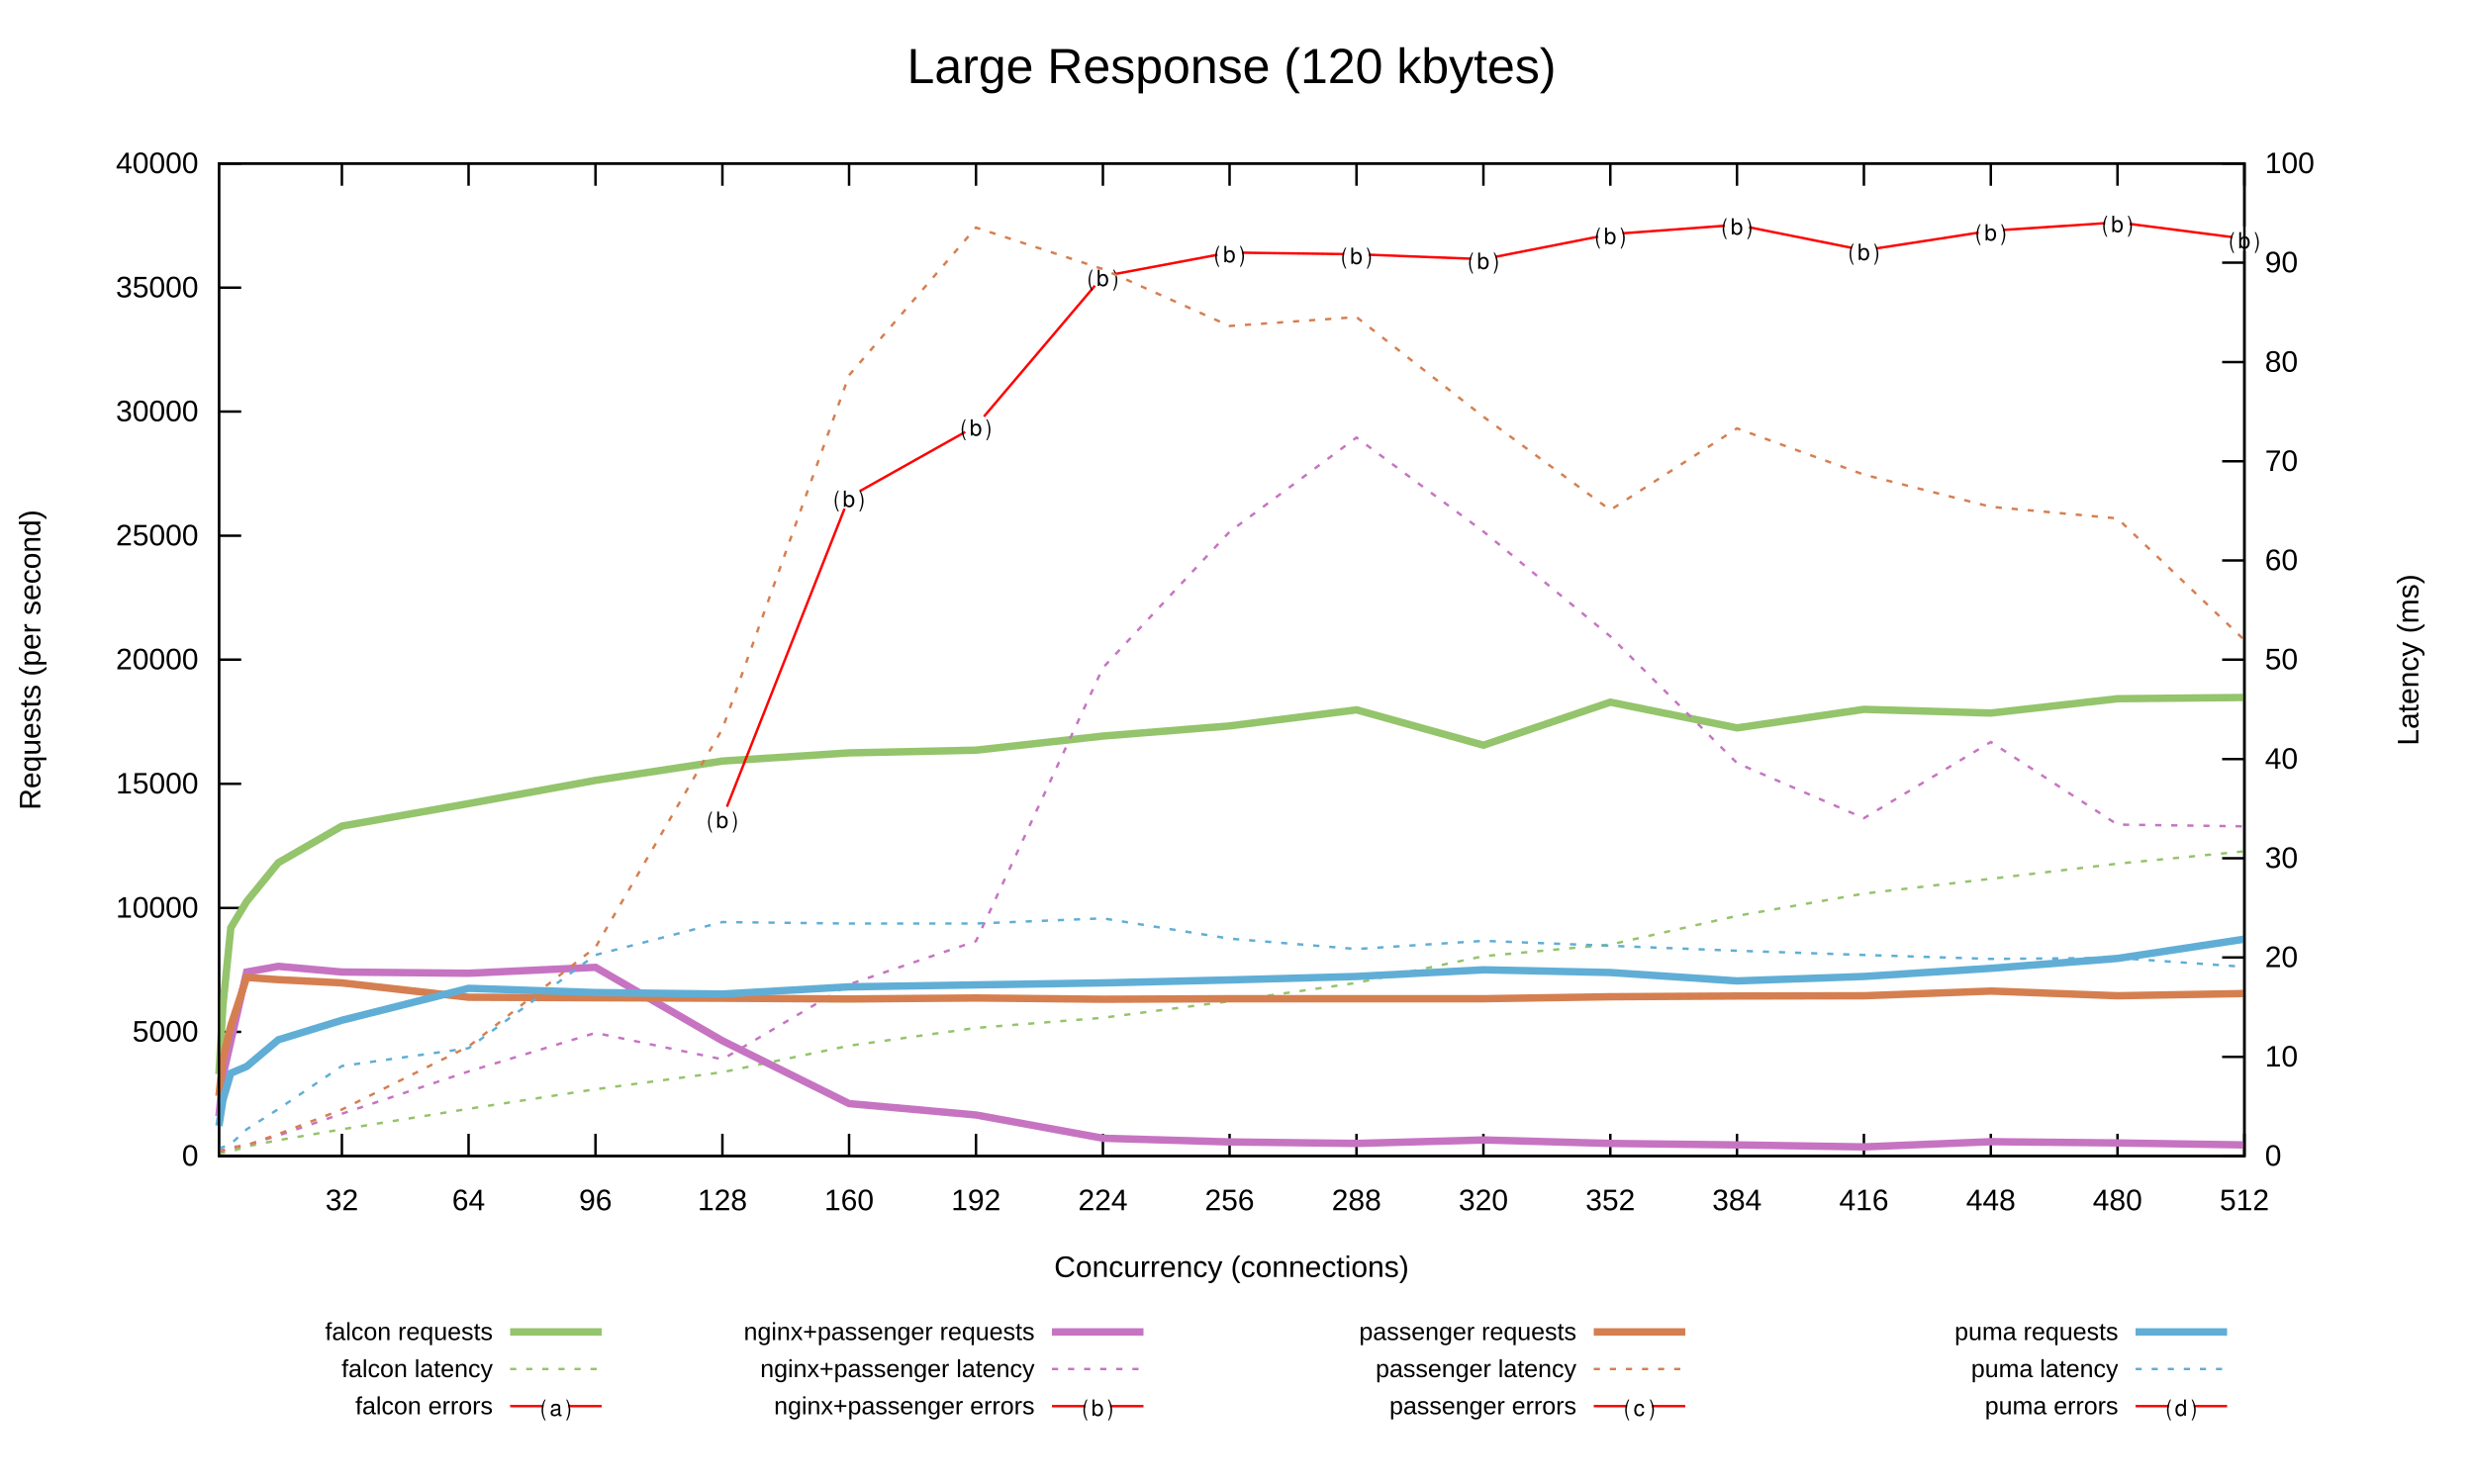
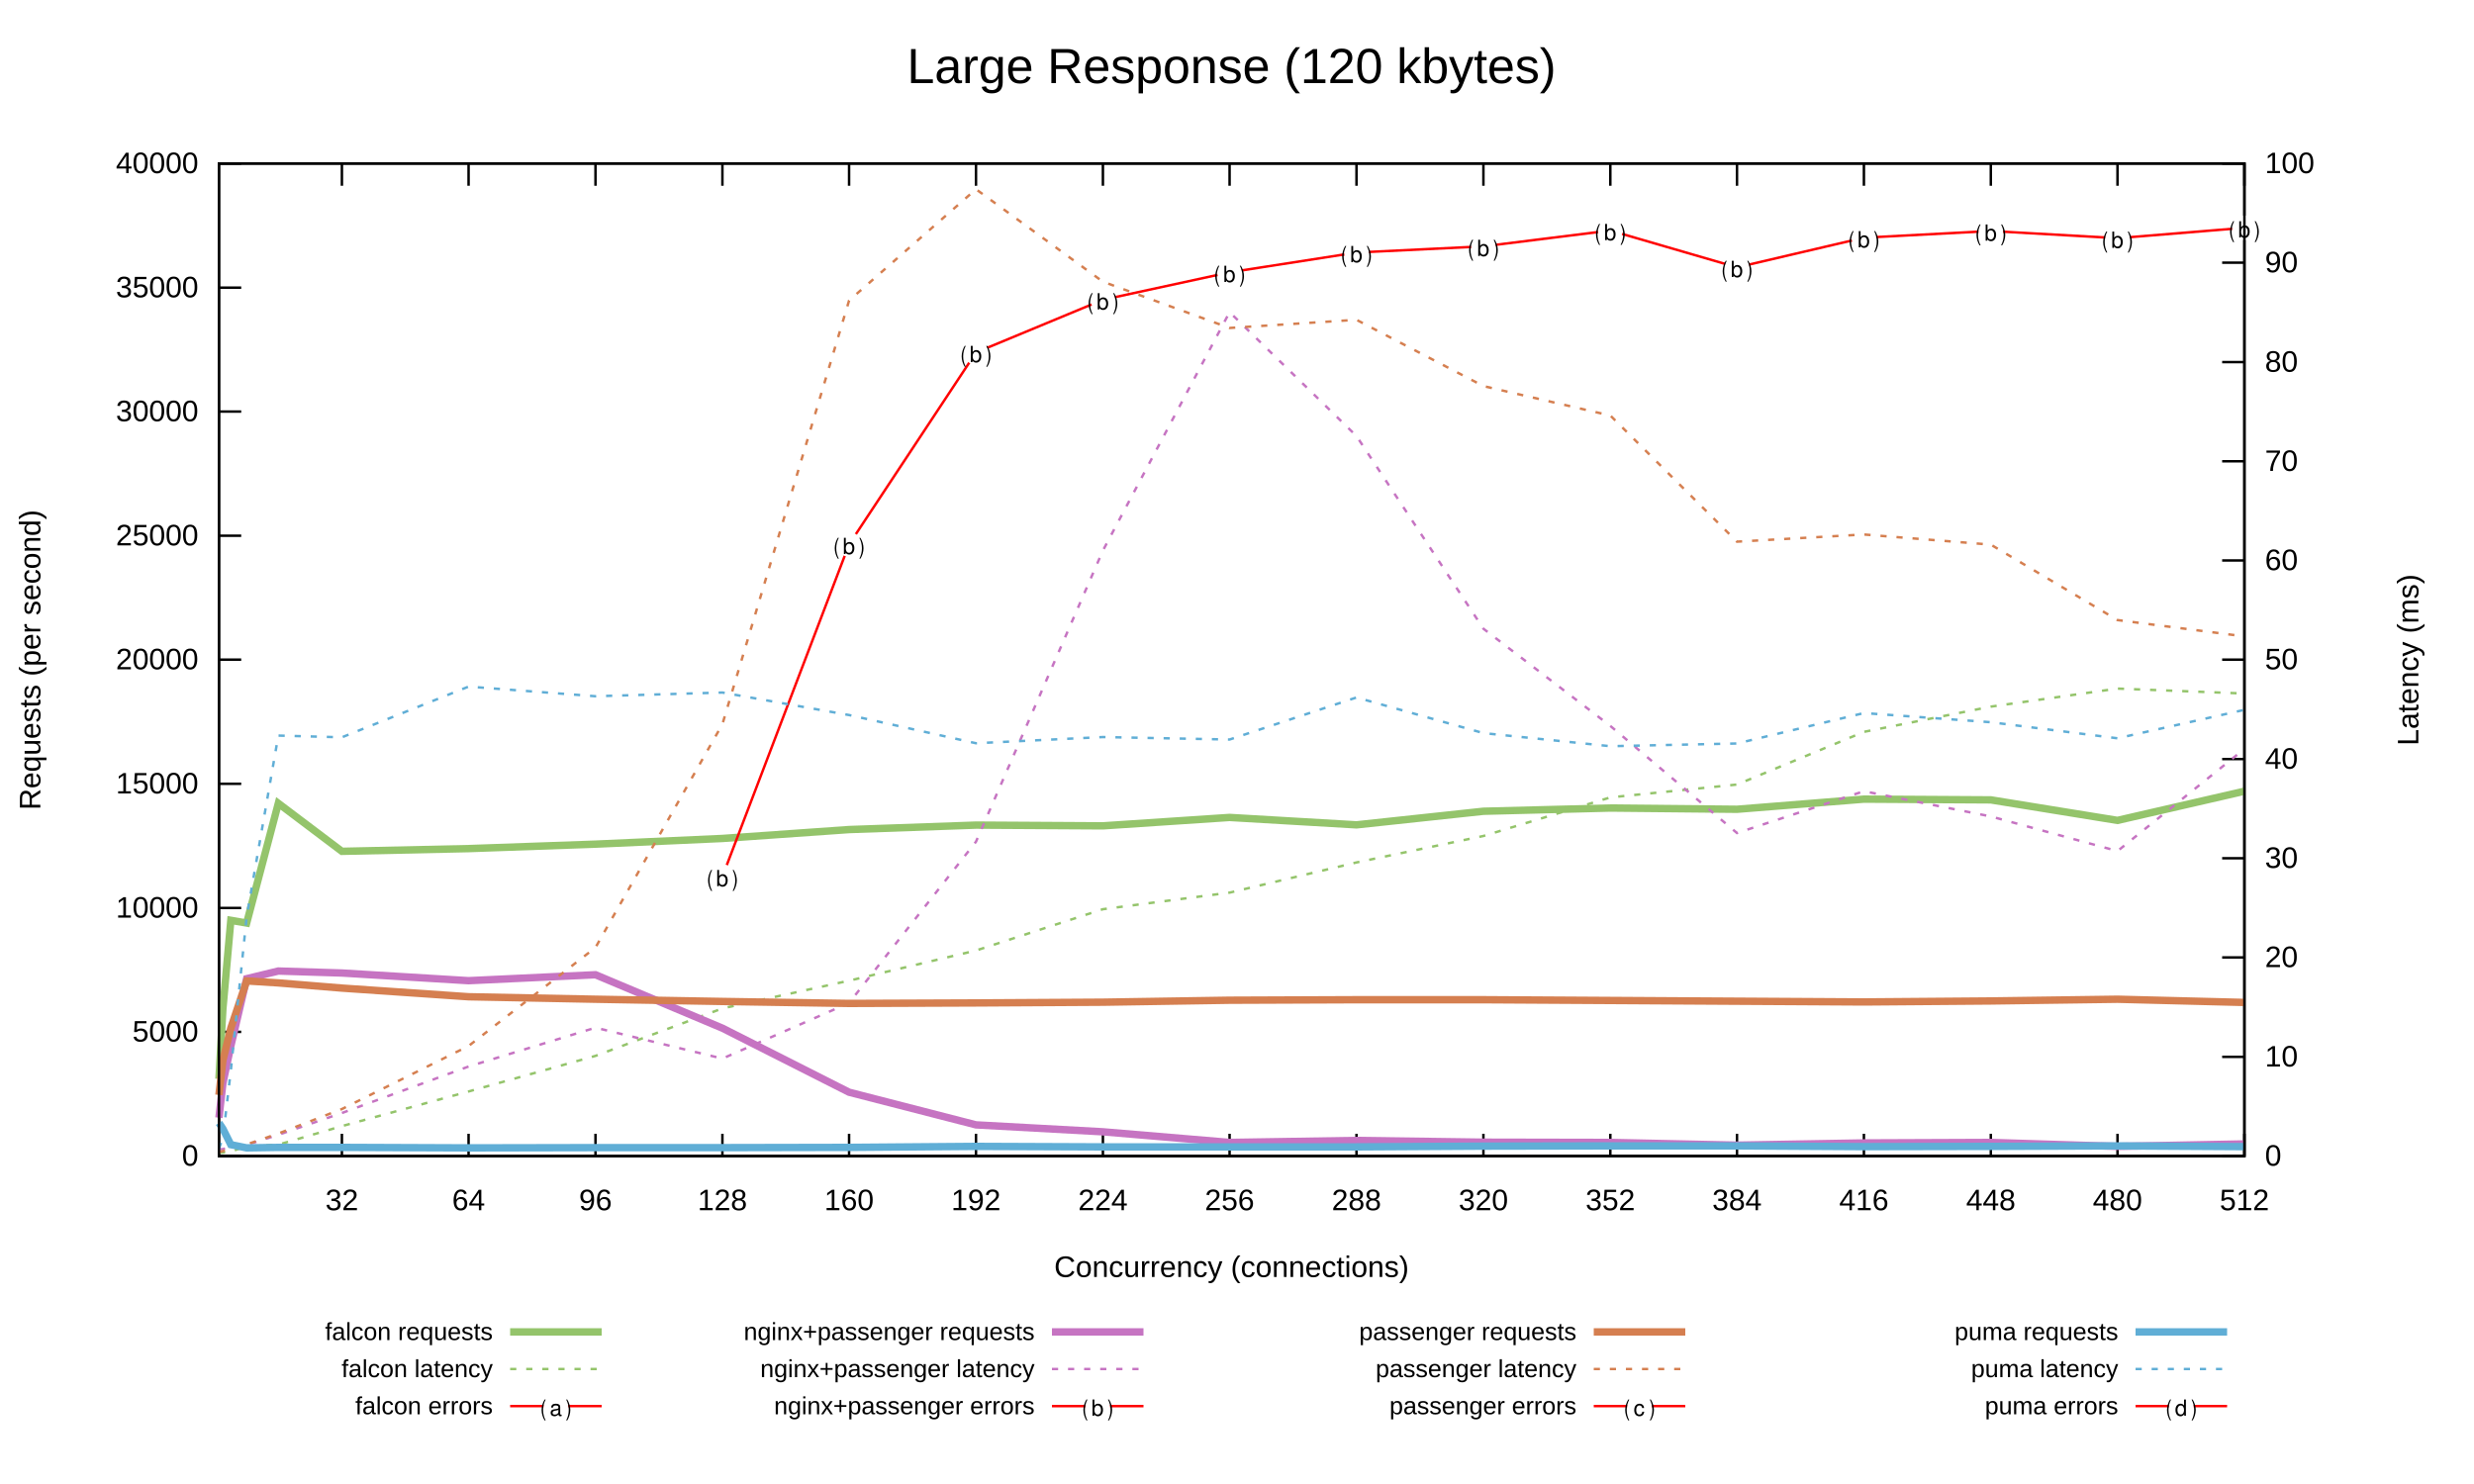
<svg xmlns="http://www.w3.org/2000/svg" xmlns:xlink="http://www.w3.org/1999/xlink" width="1000" height="600" viewBox="0 0 1000 600">
  <g id="gnuplot_canvas">
    <rect x="0" y="0" width="1000" height="600" fill="none" />
    <defs>
      <circle id="gpDot" r="0.5" stroke-width="0.5" stroke="currentColor" />
      <path id="gpPt0" stroke-width="0.222" stroke="currentColor" d="M-1,0 h2 M0,-1 v2" />
      <path id="gpPt1" stroke-width="0.222" stroke="currentColor" d="M-1,-1 L1,1 M1,-1 L-1,1" />
      <path id="gpPt2" stroke-width="0.222" stroke="currentColor" d="M-1,0 L1,0 M0,-1 L0,1 M-1,-1 L1,1 M-1,1 L1,-1" />
      <rect id="gpPt3" stroke-width="0.222" stroke="currentColor" x="-1" y="-1" width="2" height="2" />
      <rect id="gpPt4" stroke-width="0.222" stroke="currentColor" fill="currentColor" x="-1" y="-1" width="2" height="2" />
      <circle id="gpPt5" stroke-width="0.222" stroke="currentColor" cx="0" cy="0" r="1" />
      <use xlink:href="#gpPt5" id="gpPt6" fill="currentColor" stroke="none" />
      <path id="gpPt7" stroke-width="0.222" stroke="currentColor" d="M0,-1.33 L-1.33,0.67 L1.33,0.67 z" />
      <use xlink:href="#gpPt7" id="gpPt8" fill="currentColor" stroke="none" />
      <use xlink:href="#gpPt7" id="gpPt9" stroke="currentColor" transform="rotate(180)" />
      <use xlink:href="#gpPt9" id="gpPt10" fill="currentColor" stroke="none" />
      <use xlink:href="#gpPt3" id="gpPt11" stroke="currentColor" transform="rotate(45)" />
      <use xlink:href="#gpPt11" id="gpPt12" fill="currentColor" stroke="none" />
      <path id="gpPt13" stroke-width="0.222" stroke="currentColor" d="M0,1.330 L1.265,0.411 L0.782,-1.067 L-0.782,-1.076 L-1.265,0.411 z" />
      <use xlink:href="#gpPt13" id="gpPt14" fill="currentColor" stroke="none" />
      <filter id="textbox" filterUnits="objectBoundingBox" x="0" y="0" height="1" width="1">
        <feFlood flood-color="white" flood-opacity="1" result="bgnd" />
        <feComposite in="SourceGraphic" in2="bgnd" operator="atop" />
      </filter>
      <filter id="greybox" filterUnits="objectBoundingBox" x="0" y="0" height="1" width="1">
        <feFlood flood-color="lightgrey" flood-opacity="1" result="grey" />
        <feComposite in="SourceGraphic" in2="grey" operator="atop" />
      </filter>
    </defs>
    <g fill="none" color="white" stroke="currentColor" stroke-width="1.00" stroke-linecap="butt" stroke-linejoin="miter">
</g>
    <g fill="none" color="black" stroke="currentColor" stroke-width="1.00" stroke-linecap="butt" stroke-linejoin="miter">
      <path stroke="black" d="M88.5,467.4 L97.5,467.4  " />
      <g transform="translate(80.2,471.3)" stroke="none" fill="black" font-family="Arial" font-size="12.00" text-anchor="end">
        <text>
          <tspan font-family="Arial"> 0</tspan>
        </text>
      </g>
    </g>
    <g fill="none" color="black" stroke="currentColor" stroke-width="1.00" stroke-linecap="butt" stroke-linejoin="miter">
      <path stroke="black" d="M88.5,417.2 L97.5,417.2  " />
      <g transform="translate(80.2,421.1)" stroke="none" fill="black" font-family="Arial" font-size="12.00" text-anchor="end">
        <text>
          <tspan font-family="Arial"> 5000</tspan>
        </text>
      </g>
    </g>
    <g fill="none" color="black" stroke="currentColor" stroke-width="1.00" stroke-linecap="butt" stroke-linejoin="miter">
      <path stroke="black" d="M88.5,367.1 L97.5,367.1  " />
      <g transform="translate(80.2,371.0)" stroke="none" fill="black" font-family="Arial" font-size="12.00" text-anchor="end">
        <text>
          <tspan font-family="Arial"> 10000</tspan>
        </text>
      </g>
    </g>
    <g fill="none" color="black" stroke="currentColor" stroke-width="1.00" stroke-linecap="butt" stroke-linejoin="miter">
      <path stroke="black" d="M88.5,316.9 L97.5,316.9  " />
      <g transform="translate(80.2,320.8)" stroke="none" fill="black" font-family="Arial" font-size="12.00" text-anchor="end">
        <text>
          <tspan font-family="Arial"> 15000</tspan>
        </text>
      </g>
    </g>
    <g fill="none" color="black" stroke="currentColor" stroke-width="1.00" stroke-linecap="butt" stroke-linejoin="miter">
      <path stroke="black" d="M88.5,266.7 L97.5,266.7  " />
      <g transform="translate(80.2,270.6)" stroke="none" fill="black" font-family="Arial" font-size="12.00" text-anchor="end">
        <text>
          <tspan font-family="Arial"> 20000</tspan>
        </text>
      </g>
    </g>
    <g fill="none" color="black" stroke="currentColor" stroke-width="1.00" stroke-linecap="butt" stroke-linejoin="miter">
      <path stroke="black" d="M88.5,216.6 L97.5,216.6  " />
      <g transform="translate(80.2,220.5)" stroke="none" fill="black" font-family="Arial" font-size="12.00" text-anchor="end">
        <text>
          <tspan font-family="Arial"> 25000</tspan>
        </text>
      </g>
    </g>
    <g fill="none" color="black" stroke="currentColor" stroke-width="1.00" stroke-linecap="butt" stroke-linejoin="miter">
      <path stroke="black" d="M88.5,166.4 L97.5,166.4  " />
      <g transform="translate(80.2,170.3)" stroke="none" fill="black" font-family="Arial" font-size="12.00" text-anchor="end">
        <text>
          <tspan font-family="Arial"> 30000</tspan>
        </text>
      </g>
    </g>
    <g fill="none" color="black" stroke="currentColor" stroke-width="1.00" stroke-linecap="butt" stroke-linejoin="miter">
      <path stroke="black" d="M88.5,116.3 L97.5,116.3  " />
      <g transform="translate(80.2,120.2)" stroke="none" fill="black" font-family="Arial" font-size="12.00" text-anchor="end">
        <text>
          <tspan font-family="Arial"> 35000</tspan>
        </text>
      </g>
    </g>
    <g fill="none" color="black" stroke="currentColor" stroke-width="1.00" stroke-linecap="butt" stroke-linejoin="miter">
      <path stroke="black" d="M88.5,66.1 L97.5,66.1  " />
      <g transform="translate(80.2,70.0)" stroke="none" fill="black" font-family="Arial" font-size="12.00" text-anchor="end">
        <text>
          <tspan font-family="Arial"> 40000</tspan>
        </text>
      </g>
    </g>
    <g fill="none" color="black" stroke="currentColor" stroke-width="1.00" stroke-linecap="butt" stroke-linejoin="miter">
      <path stroke="black" d="M138.2,467.4 L138.2,458.4 M138.2,66.1 L138.2,75.1  " />
      <g transform="translate(138.2,489.3)" stroke="none" fill="black" font-family="Arial" font-size="12.00" text-anchor="middle">
        <text>
          <tspan font-family="Arial"> 32</tspan>
        </text>
      </g>
    </g>
    <g fill="none" color="black" stroke="currentColor" stroke-width="1.00" stroke-linecap="butt" stroke-linejoin="miter">
      <path stroke="black" d="M189.4,467.4 L189.4,458.4 M189.4,66.1 L189.4,75.1  " />
      <g transform="translate(189.4,489.3)" stroke="none" fill="black" font-family="Arial" font-size="12.00" text-anchor="middle">
        <text>
          <tspan font-family="Arial"> 64</tspan>
        </text>
      </g>
    </g>
    <g fill="none" color="black" stroke="currentColor" stroke-width="1.00" stroke-linecap="butt" stroke-linejoin="miter">
      <path stroke="black" d="M240.7,467.4 L240.7,458.4 M240.7,66.1 L240.7,75.1  " />
      <g transform="translate(240.7,489.3)" stroke="none" fill="black" font-family="Arial" font-size="12.00" text-anchor="middle">
        <text>
          <tspan font-family="Arial"> 96</tspan>
        </text>
      </g>
    </g>
    <g fill="none" color="black" stroke="currentColor" stroke-width="1.00" stroke-linecap="butt" stroke-linejoin="miter">
      <path stroke="black" d="M292.0,467.4 L292.0,458.4 M292.0,66.1 L292.0,75.1  " />
      <g transform="translate(292.0,489.3)" stroke="none" fill="black" font-family="Arial" font-size="12.00" text-anchor="middle">
        <text>
          <tspan font-family="Arial"> 128</tspan>
        </text>
      </g>
    </g>
    <g fill="none" color="black" stroke="currentColor" stroke-width="1.00" stroke-linecap="butt" stroke-linejoin="miter">
      <path stroke="black" d="M343.2,467.4 L343.2,458.4 M343.2,66.1 L343.2,75.1  " />
      <g transform="translate(343.2,489.3)" stroke="none" fill="black" font-family="Arial" font-size="12.00" text-anchor="middle">
        <text>
          <tspan font-family="Arial"> 160</tspan>
        </text>
      </g>
    </g>
    <g fill="none" color="black" stroke="currentColor" stroke-width="1.00" stroke-linecap="butt" stroke-linejoin="miter">
      <path stroke="black" d="M394.5,467.4 L394.5,458.4 M394.5,66.1 L394.5,75.1  " />
      <g transform="translate(394.5,489.3)" stroke="none" fill="black" font-family="Arial" font-size="12.00" text-anchor="middle">
        <text>
          <tspan font-family="Arial"> 192</tspan>
        </text>
      </g>
    </g>
    <g fill="none" color="black" stroke="currentColor" stroke-width="1.00" stroke-linecap="butt" stroke-linejoin="miter">
      <path stroke="black" d="M445.8,467.4 L445.8,458.4 M445.8,66.1 L445.8,75.1  " />
      <g transform="translate(445.8,489.3)" stroke="none" fill="black" font-family="Arial" font-size="12.00" text-anchor="middle">
        <text>
          <tspan font-family="Arial"> 224</tspan>
        </text>
      </g>
    </g>
    <g fill="none" color="black" stroke="currentColor" stroke-width="1.00" stroke-linecap="butt" stroke-linejoin="miter">
      <path stroke="black" d="M497.0,467.4 L497.0,458.4 M497.0,66.1 L497.0,75.1  " />
      <g transform="translate(497.0,489.3)" stroke="none" fill="black" font-family="Arial" font-size="12.00" text-anchor="middle">
        <text>
          <tspan font-family="Arial"> 256</tspan>
        </text>
      </g>
    </g>
    <g fill="none" color="black" stroke="currentColor" stroke-width="1.00" stroke-linecap="butt" stroke-linejoin="miter">
      <path stroke="black" d="M548.3,467.4 L548.3,458.4 M548.3,66.1 L548.3,75.1  " />
      <g transform="translate(548.3,489.3)" stroke="none" fill="black" font-family="Arial" font-size="12.00" text-anchor="middle">
        <text>
          <tspan font-family="Arial"> 288</tspan>
        </text>
      </g>
    </g>
    <g fill="none" color="black" stroke="currentColor" stroke-width="1.00" stroke-linecap="butt" stroke-linejoin="miter">
      <path stroke="black" d="M599.6,467.4 L599.6,458.4 M599.6,66.1 L599.6,75.1  " />
      <g transform="translate(599.6,489.3)" stroke="none" fill="black" font-family="Arial" font-size="12.00" text-anchor="middle">
        <text>
          <tspan font-family="Arial"> 320</tspan>
        </text>
      </g>
    </g>
    <g fill="none" color="black" stroke="currentColor" stroke-width="1.00" stroke-linecap="butt" stroke-linejoin="miter">
      <path stroke="black" d="M650.9,467.4 L650.9,458.4 M650.9,66.1 L650.9,75.1  " />
      <g transform="translate(650.9,489.3)" stroke="none" fill="black" font-family="Arial" font-size="12.00" text-anchor="middle">
        <text>
          <tspan font-family="Arial"> 352</tspan>
        </text>
      </g>
    </g>
    <g fill="none" color="black" stroke="currentColor" stroke-width="1.00" stroke-linecap="butt" stroke-linejoin="miter">
      <path stroke="black" d="M702.1,467.4 L702.1,458.4 M702.1,66.1 L702.1,75.1  " />
      <g transform="translate(702.1,489.3)" stroke="none" fill="black" font-family="Arial" font-size="12.00" text-anchor="middle">
        <text>
          <tspan font-family="Arial"> 384</tspan>
        </text>
      </g>
    </g>
    <g fill="none" color="black" stroke="currentColor" stroke-width="1.00" stroke-linecap="butt" stroke-linejoin="miter">
      <path stroke="black" d="M753.4,467.4 L753.4,458.4 M753.4,66.1 L753.4,75.1  " />
      <g transform="translate(753.4,489.3)" stroke="none" fill="black" font-family="Arial" font-size="12.00" text-anchor="middle">
        <text>
          <tspan font-family="Arial"> 416</tspan>
        </text>
      </g>
    </g>
    <g fill="none" color="black" stroke="currentColor" stroke-width="1.00" stroke-linecap="butt" stroke-linejoin="miter">
      <path stroke="black" d="M804.7,467.4 L804.7,458.4 M804.7,66.1 L804.7,75.1  " />
      <g transform="translate(804.7,489.3)" stroke="none" fill="black" font-family="Arial" font-size="12.00" text-anchor="middle">
        <text>
          <tspan font-family="Arial"> 448</tspan>
        </text>
      </g>
    </g>
    <g fill="none" color="black" stroke="currentColor" stroke-width="1.00" stroke-linecap="butt" stroke-linejoin="miter">
      <path stroke="black" d="M855.9,467.4 L855.9,458.4 M855.9,66.1 L855.9,75.1  " />
      <g transform="translate(855.9,489.3)" stroke="none" fill="black" font-family="Arial" font-size="12.00" text-anchor="middle">
        <text>
          <tspan font-family="Arial"> 480</tspan>
        </text>
      </g>
    </g>
    <g fill="none" color="black" stroke="currentColor" stroke-width="1.00" stroke-linecap="butt" stroke-linejoin="miter">
      <path stroke="black" d="M907.2,467.4 L907.2,458.4 M907.2,66.1 L907.2,75.1  " />
      <g transform="translate(907.2,489.3)" stroke="none" fill="black" font-family="Arial" font-size="12.00" text-anchor="middle">
        <text>
          <tspan font-family="Arial"> 512</tspan>
        </text>
      </g>
    </g>
    <g fill="none" color="black" stroke="currentColor" stroke-width="1.00" stroke-linecap="butt" stroke-linejoin="miter">
      <path stroke="black" d="M907.2,467.4 L898.2,467.4  " />
      <g transform="translate(915.5,471.3)" stroke="none" fill="black" font-family="Arial" font-size="12.00" text-anchor="start">
        <text>
          <tspan font-family="Arial"> 0</tspan>
        </text>
      </g>
    </g>
    <g fill="none" color="black" stroke="currentColor" stroke-width="1.00" stroke-linecap="butt" stroke-linejoin="miter">
      <path stroke="black" d="M907.2,427.3 L898.2,427.3  " />
      <g transform="translate(915.5,431.2)" stroke="none" fill="black" font-family="Arial" font-size="12.00" text-anchor="start">
        <text>
          <tspan font-family="Arial"> 10</tspan>
        </text>
      </g>
    </g>
    <g fill="none" color="black" stroke="currentColor" stroke-width="1.00" stroke-linecap="butt" stroke-linejoin="miter">
      <path stroke="black" d="M907.2,387.1 L898.2,387.1  " />
      <g transform="translate(915.5,391.0)" stroke="none" fill="black" font-family="Arial" font-size="12.00" text-anchor="start">
        <text>
          <tspan font-family="Arial"> 20</tspan>
        </text>
      </g>
    </g>
    <g fill="none" color="black" stroke="currentColor" stroke-width="1.00" stroke-linecap="butt" stroke-linejoin="miter">
      <path stroke="black" d="M907.2,347.0 L898.2,347.0  " />
      <g transform="translate(915.5,350.9)" stroke="none" fill="black" font-family="Arial" font-size="12.00" text-anchor="start">
        <text>
          <tspan font-family="Arial"> 30</tspan>
        </text>
      </g>
    </g>
    <g fill="none" color="black" stroke="currentColor" stroke-width="1.00" stroke-linecap="butt" stroke-linejoin="miter">
      <path stroke="black" d="M907.2,306.9 L898.2,306.9  " />
      <g transform="translate(915.5,310.8)" stroke="none" fill="black" font-family="Arial" font-size="12.00" text-anchor="start">
        <text>
          <tspan font-family="Arial"> 40</tspan>
        </text>
      </g>
    </g>
    <g fill="none" color="black" stroke="currentColor" stroke-width="1.00" stroke-linecap="butt" stroke-linejoin="miter">
      <path stroke="black" d="M907.2,266.7 L898.2,266.7  " />
      <g transform="translate(915.5,270.6)" stroke="none" fill="black" font-family="Arial" font-size="12.00" text-anchor="start">
        <text>
          <tspan font-family="Arial"> 50</tspan>
        </text>
      </g>
    </g>
    <g fill="none" color="black" stroke="currentColor" stroke-width="1.00" stroke-linecap="butt" stroke-linejoin="miter">
      <path stroke="black" d="M907.2,226.6 L898.2,226.6  " />
      <g transform="translate(915.5,230.5)" stroke="none" fill="black" font-family="Arial" font-size="12.00" text-anchor="start">
        <text>
          <tspan font-family="Arial"> 60</tspan>
        </text>
      </g>
    </g>
    <g fill="none" color="black" stroke="currentColor" stroke-width="1.00" stroke-linecap="butt" stroke-linejoin="miter">
      <path stroke="black" d="M907.2,186.5 L898.2,186.5  " />
      <g transform="translate(915.5,190.4)" stroke="none" fill="black" font-family="Arial" font-size="12.00" text-anchor="start">
        <text>
          <tspan font-family="Arial"> 70</tspan>
        </text>
      </g>
    </g>
    <g fill="none" color="black" stroke="currentColor" stroke-width="1.00" stroke-linecap="butt" stroke-linejoin="miter">
      <path stroke="black" d="M907.2,146.4 L898.2,146.4  " />
      <g transform="translate(915.5,150.3)" stroke="none" fill="black" font-family="Arial" font-size="12.00" text-anchor="start">
        <text>
          <tspan font-family="Arial"> 80</tspan>
        </text>
      </g>
    </g>
    <g fill="none" color="black" stroke="currentColor" stroke-width="1.00" stroke-linecap="butt" stroke-linejoin="miter">
      <path stroke="black" d="M907.2,106.2 L898.2,106.2  " />
      <g transform="translate(915.5,110.1)" stroke="none" fill="black" font-family="Arial" font-size="12.00" text-anchor="start">
        <text>
          <tspan font-family="Arial"> 90</tspan>
        </text>
      </g>
    </g>
    <g fill="none" color="black" stroke="currentColor" stroke-width="1.00" stroke-linecap="butt" stroke-linejoin="miter">
      <path stroke="black" d="M907.2,66.1 L898.2,66.1  " />
      <g transform="translate(915.5,70.0)" stroke="none" fill="black" font-family="Arial" font-size="12.00" text-anchor="start">
        <text>
          <tspan font-family="Arial"> 100</tspan>
        </text>
      </g>
    </g>
    <g fill="none" color="black" stroke="currentColor" stroke-width="1.00" stroke-linecap="butt" stroke-linejoin="miter">
</g>
    <g fill="none" color="black" stroke="currentColor" stroke-width="1.00" stroke-linecap="butt" stroke-linejoin="miter">
      <path stroke="black" d="M88.5,66.1 L88.5,467.4 L907.2,467.4 L907.2,66.1 L88.5,66.1 Z  " />
    </g>
    <g fill="none" color="black" stroke="currentColor" stroke-width="1.00" stroke-linecap="butt" stroke-linejoin="miter">
      <g transform="translate(16.3,266.8) rotate(270)" stroke="none" fill="black" font-family="Arial" font-size="12.00" text-anchor="middle">
        <text>
          <tspan font-family="Arial">Requests (per second)</tspan>
        </text>
      </g>
    </g>
    <g fill="none" color="black" stroke="currentColor" stroke-width="1.00" stroke-linecap="butt" stroke-linejoin="miter">
      <g transform="translate(977.5,266.8) rotate(270)" stroke="none" fill="black" font-family="Arial" font-size="12.00" text-anchor="middle">
        <text>
          <tspan font-family="Arial">Latency (ms)</tspan>
        </text>
      </g>
    </g>
    <g fill="none" color="black" stroke="currentColor" stroke-width="1.00" stroke-linecap="butt" stroke-linejoin="miter">
      <g transform="translate(497.8,516.3)" stroke="none" fill="black" font-family="Arial" font-size="12.00" text-anchor="middle">
        <text>
          <tspan font-family="Arial">Concurrency (connections)</tspan>
        </text>
      </g>
    </g>
    <g fill="none" color="black" stroke="currentColor" stroke-width="1.00" stroke-linecap="butt" stroke-linejoin="miter">
      <g transform="translate(497.8,33.6)" stroke="none" fill="black" font-family="Arial" font-size="20.00" text-anchor="middle">
        <text>
          <tspan font-family="Arial">Large Response (120 kbytes)</tspan>
        </text>
      </g>
    </g>
    <g id="gnuplot_plot_1">
      <g fill="none" color="white" stroke="black" stroke-width="3.00" stroke-linecap="butt" stroke-linejoin="miter">
</g>
      <g fill="none" color="black" stroke="currentColor" stroke-width="3.00" stroke-linecap="butt" stroke-linejoin="miter">
        <g transform="translate(199.2,541.8)" stroke="none" fill="black" font-family="Arial" font-size="10.00" text-anchor="end">
          <text>
            <tspan font-family="Arial">falcon requests</tspan>
          </text>
        </g>
      </g>
      <g fill="none" color="black" stroke="currentColor" stroke-width="3.00" stroke-linecap="butt" stroke-linejoin="miter">
-         <path stroke="rgb(148, 196, 107)" d="M206.2,538.5 L243.2,538.5 M88.5,434.3 L90.1,406.6 L93.3,375.1 L99.7,364.5 L112.5,348.8 L138.2,334.0   L189.4,324.9 L240.7,315.5 L292.0,307.7 L343.2,304.4 L394.5,303.3 L445.8,297.6 L497.0,293.5 L548.3,287.0   L599.6,301.3 L650.9,283.9 L702.1,294.3 L753.4,286.8 L804.7,288.3 L855.9,282.5 L907.2,282.0  " />
+         <path stroke="rgb(148, 196, 107)" d="M206.2,538.5 L243.2,538.5 M88.5,436.2 L90.1,407.8 L93.3,372.1 L99.7,373.2 L112.5,324.8 L138.2,344.2   L189.4,343.1 L240.7,341.3 L292.0,339.0 L343.2,335.4 L394.5,333.6 L445.8,333.9 L497.0,330.5 L548.3,333.5   L599.6,328.0 L650.9,326.7 L702.1,327.2 L753.4,323.1 L804.7,323.4 L855.9,331.7 L907.2,319.9  " />
      </g>
    </g>
    <g id="gnuplot_plot_2">
      <g fill="none" color="white" stroke="rgb(148, 196, 107)" stroke-width="1.00" stroke-linecap="butt" stroke-linejoin="miter">
</g>
      <g fill="none" color="black" stroke="currentColor" stroke-width="1.00" stroke-linecap="butt" stroke-linejoin="miter">
        <g transform="translate(199.2,556.8)" stroke="none" fill="black" font-family="Arial" font-size="10.00" text-anchor="end">
          <text>
            <tspan font-family="Arial">falcon latency</tspan>
          </text>
        </g>
      </g>
      <g fill="none" color="black" stroke="currentColor" stroke-width="1.00" stroke-linecap="butt" stroke-linejoin="miter">
-         <path stroke="rgb(148, 196, 107)" stroke-dasharray="2.5,4.0" d="M206.2,553.5 L243.2,553.5 M88.5,466.2 L90.1,466.1 L93.3,465.6 L99.7,463.5 L112.5,461.0 L138.2,456.6   L189.4,448.3 L240.7,440.4 L292.0,433.5 L343.2,422.8 L394.5,415.6 L445.8,411.5 L497.0,404.8 L548.3,397.4   L599.6,386.6 L650.9,381.9 L702.1,370.3 L753.4,361.3 L804.7,355.3 L855.9,349.2 L907.2,344.2  " />
+         <path stroke="rgb(148, 196, 107)" stroke-dasharray="2.5,4.0" d="M206.2,553.5 L243.2,553.5 M88.5,466.1 L90.1,466.0 L93.3,465.6 L99.7,463.4 L112.5,462.8 L138.2,455.3   L189.4,441.3 L240.7,426.9 L292.0,407.7 L343.2,396.5 L394.5,384.3 L445.8,367.6 L497.0,360.9 L548.3,348.7   L599.6,338.0 L650.9,322.4 L702.1,317.2 L753.4,295.9 L804.7,285.7 L855.9,278.4 L907.2,280.4  " />
      </g>
    </g>
    <g id="gnuplot_plot_3">
      <g fill="none" color="black" stroke="currentColor" stroke-width="1.00" stroke-linecap="butt" stroke-linejoin="miter">
        <g transform="translate(199.2,571.8)" stroke="none" fill="black" font-family="Arial" font-size="10.00" text-anchor="end">
          <text>
            <tspan font-family="Arial">falcon errors</tspan>
          </text>
        </g>
      </g>
      <g fill="none" color="black" stroke="currentColor" stroke-width="1.00" stroke-linecap="butt" stroke-linejoin="miter">
        <path stroke="rgb(255,   0,   0)" d="M206.2,568.5 L243.2,568.5  " />
        <use xlink:href="#gpPt6" transform="translate(224.7,568.5) scale(4.50)" color="white" />
      </g>
      <g fill="none" color="black" stroke="currentColor" stroke-width="1.00" stroke-linecap="butt" stroke-linejoin="miter">
        <g transform="translate(224.7,572.4)" stroke="none" fill="black" font-family="Arial" font-size="12.00" text-anchor="middle">
          <text>
            <tspan font-family="Arial">⒜</tspan>
          </text>
        </g>
      </g>
    </g>
    <g id="gnuplot_plot_4">
      <g fill="none" color="white" stroke="rgb(255,   0,   0)" stroke-width="3.00" stroke-linecap="butt" stroke-linejoin="miter">
</g>
      <g fill="none" color="black" stroke="currentColor" stroke-width="3.00" stroke-linecap="butt" stroke-linejoin="miter">
        <g transform="translate(418.2,541.8)" stroke="none" fill="black" font-family="Arial" font-size="10.00" text-anchor="end">
          <text>
            <tspan font-family="Arial">nginx+passenger requests</tspan>
          </text>
        </g>
      </g>
      <g fill="none" color="black" stroke="currentColor" stroke-width="3.00" stroke-linecap="butt" stroke-linejoin="miter">
-         <path stroke="rgb(198, 116, 194)" d="M425.2,538.5 L462.2,538.5 M88.5,451.3 L90.1,434.9 L93.3,421.0 L99.7,393.0 L112.5,390.7 L138.2,393.0   L189.4,393.5 L240.7,391.1 L292.0,420.8 L343.2,446.2 L394.5,450.8 L445.8,460.2 L497.0,461.7 L548.3,462.3   L599.6,460.9 L650.9,462.3 L702.1,462.9 L753.4,463.7 L804.7,461.6 L855.9,462.1 L907.2,462.9  " />
+         <path stroke="rgb(198, 116, 194)" d="M425.2,538.5 L462.2,538.5 M88.5,451.9 L90.1,437.9 L93.3,422.9 L99.7,395.7 L112.5,392.6 L138.2,393.4   L189.4,396.5 L240.7,394.1 L292.0,415.7 L343.2,441.6 L394.5,454.8 L445.8,457.6 L497.0,461.9 L548.3,461.1   L599.6,461.8 L650.9,461.9 L702.1,463.0 L753.4,462.1 L804.7,461.9 L855.9,463.5 L907.2,462.5  " />
      </g>
    </g>
    <g id="gnuplot_plot_5">
      <g fill="none" color="white" stroke="rgb(198, 116, 194)" stroke-width="1.00" stroke-linecap="butt" stroke-linejoin="miter">
</g>
      <g fill="none" color="black" stroke="currentColor" stroke-width="1.00" stroke-linecap="butt" stroke-linejoin="miter">
        <g transform="translate(418.2,556.8)" stroke="none" fill="black" font-family="Arial" font-size="10.00" text-anchor="end">
          <text>
            <tspan font-family="Arial">nginx+passenger latency</tspan>
          </text>
        </g>
      </g>
      <g fill="none" color="black" stroke="currentColor" stroke-width="1.00" stroke-linecap="butt" stroke-linejoin="miter">
-         <path stroke="rgb(198, 116, 194)" stroke-dasharray="2.5,4.0" d="M425.2,553.5 L462.2,553.5 M88.5,464.8 L90.1,465.0 L93.3,463.9 L99.7,463.0 L112.5,459.1 L138.2,450.3   L189.4,433.2 L240.7,417.6 L292.0,428.3 L343.2,398.0 L394.5,380.5 L445.8,270.0 L497.0,215.0 L548.3,176.9   L599.6,214.9 L650.9,257.3 L702.1,308.5 L753.4,330.8 L804.7,300.0 L855.9,333.4 L907.2,334.1  " />
+         <path stroke="rgb(198, 116, 194)" stroke-dasharray="2.5,4.0" d="M425.2,553.5 L462.2,553.5 M88.5,464.7 L90.1,464.6 L93.3,463.7 L99.7,462.9 L112.5,458.8 L138.2,450.0   L189.4,431.2 L240.7,415.5 L292.0,428.0 L343.2,405.5 L394.5,340.3 L445.8,222.6 L497.0,126.2 L548.3,176.3   L599.6,254.2 L650.9,293.5 L702.1,336.8 L753.4,319.9 L804.7,330.1 L855.9,344.1 L907.2,302.8  " />
      </g>
    </g>
    <g id="gnuplot_plot_6">
      <g fill="none" color="black" stroke="currentColor" stroke-width="1.00" stroke-linecap="butt" stroke-linejoin="miter">
        <g transform="translate(418.2,571.8)" stroke="none" fill="black" font-family="Arial" font-size="10.00" text-anchor="end">
          <text>
            <tspan font-family="Arial">nginx+passenger errors</tspan>
          </text>
        </g>
      </g>
      <g fill="none" color="black" stroke="currentColor" stroke-width="1.00" stroke-linecap="butt" stroke-linejoin="miter">
-         <path stroke="rgb(255,   0,   0)" d="M425.2,568.5 L462.2,568.5 M292.0,330.8 L343.2,201.0 L394.5,172.2 L445.8,111.7 L497.0,102.1 L548.3,102.8   L599.6,104.8 L650.9,94.7 L702.1,90.9 L753.4,101.2 L804.7,93.3 L855.9,89.9 L907.2,96.5  " />
-         <use xlink:href="#gpPt6" transform="translate(292.0,330.8) scale(4.50)" color="white" />
-       </g>
-       <g fill="none" color="black" stroke="currentColor" stroke-width="1.00" stroke-linecap="butt" stroke-linejoin="miter">
-         <g transform="translate(292.0,334.7)" stroke="none" fill="black" font-family="Arial" font-size="12.00" text-anchor="middle">
-           <text>⒝</text>
-         </g>
-         <use xlink:href="#gpPt6" transform="translate(343.2,201.0) scale(4.50)" color="white" />
-       </g>
-       <g fill="none" color="black" stroke="currentColor" stroke-width="1.00" stroke-linecap="butt" stroke-linejoin="miter">
-         <g transform="translate(343.2,204.9)" stroke="none" fill="black" font-family="Arial" font-size="12.00" text-anchor="middle">
-           <text>⒝</text>
-         </g>
-         <use xlink:href="#gpPt6" transform="translate(394.5,172.2) scale(4.50)" color="white" />
-       </g>
-       <g fill="none" color="black" stroke="currentColor" stroke-width="1.00" stroke-linecap="butt" stroke-linejoin="miter">
-         <g transform="translate(394.5,176.1)" stroke="none" fill="black" font-family="Arial" font-size="12.00" text-anchor="middle">
-           <text>⒝</text>
-         </g>
-         <use xlink:href="#gpPt6" transform="translate(445.8,111.7) scale(4.50)" color="white" />
-       </g>
-       <g fill="none" color="black" stroke="currentColor" stroke-width="1.00" stroke-linecap="butt" stroke-linejoin="miter">
-         <g transform="translate(445.8,115.6)" stroke="none" fill="black" font-family="Arial" font-size="12.00" text-anchor="middle">
-           <text>⒝</text>
-         </g>
-         <use xlink:href="#gpPt6" transform="translate(497.0,102.1) scale(4.50)" color="white" />
-       </g>
-       <g fill="none" color="black" stroke="currentColor" stroke-width="1.00" stroke-linecap="butt" stroke-linejoin="miter">
-         <g transform="translate(497.0,106.0)" stroke="none" fill="black" font-family="Arial" font-size="12.00" text-anchor="middle">
-           <text>⒝</text>
-         </g>
-         <use xlink:href="#gpPt6" transform="translate(548.3,102.8) scale(4.50)" color="white" />
-       </g>
-       <g fill="none" color="black" stroke="currentColor" stroke-width="1.00" stroke-linecap="butt" stroke-linejoin="miter">
-         <g transform="translate(548.3,106.7)" stroke="none" fill="black" font-family="Arial" font-size="12.00" text-anchor="middle">
-           <text>⒝</text>
-         </g>
-         <use xlink:href="#gpPt6" transform="translate(599.6,104.8) scale(4.50)" color="white" />
-       </g>
-       <g fill="none" color="black" stroke="currentColor" stroke-width="1.00" stroke-linecap="butt" stroke-linejoin="miter">
-         <g transform="translate(599.6,108.7)" stroke="none" fill="black" font-family="Arial" font-size="12.00" text-anchor="middle">
-           <text>⒝</text>
-         </g>
-         <use xlink:href="#gpPt6" transform="translate(650.9,94.7) scale(4.50)" color="white" />
-       </g>
-       <g fill="none" color="black" stroke="currentColor" stroke-width="1.00" stroke-linecap="butt" stroke-linejoin="miter">
-         <g transform="translate(650.9,98.6)" stroke="none" fill="black" font-family="Arial" font-size="12.00" text-anchor="middle">
-           <text>⒝</text>
-         </g>
-         <use xlink:href="#gpPt6" transform="translate(702.1,90.9) scale(4.50)" color="white" />
-       </g>
-       <g fill="none" color="black" stroke="currentColor" stroke-width="1.00" stroke-linecap="butt" stroke-linejoin="miter">
-         <g transform="translate(702.1,94.8)" stroke="none" fill="black" font-family="Arial" font-size="12.00" text-anchor="middle">
-           <text>⒝</text>
-         </g>
-         <use xlink:href="#gpPt6" transform="translate(753.4,101.2) scale(4.50)" color="white" />
-       </g>
-       <g fill="none" color="black" stroke="currentColor" stroke-width="1.00" stroke-linecap="butt" stroke-linejoin="miter">
-         <g transform="translate(753.4,105.1)" stroke="none" fill="black" font-family="Arial" font-size="12.00" text-anchor="middle">
-           <text>⒝</text>
-         </g>
-         <use xlink:href="#gpPt6" transform="translate(804.7,93.3) scale(4.50)" color="white" />
-       </g>
-       <g fill="none" color="black" stroke="currentColor" stroke-width="1.00" stroke-linecap="butt" stroke-linejoin="miter">
-         <g transform="translate(804.7,97.2)" stroke="none" fill="black" font-family="Arial" font-size="12.00" text-anchor="middle">
-           <text>⒝</text>
-         </g>
-         <use xlink:href="#gpPt6" transform="translate(855.9,89.9) scale(4.50)" color="white" />
-       </g>
-       <g fill="none" color="black" stroke="currentColor" stroke-width="1.00" stroke-linecap="butt" stroke-linejoin="miter">
-         <g transform="translate(855.9,93.8)" stroke="none" fill="black" font-family="Arial" font-size="12.00" text-anchor="middle">
-           <text>⒝</text>
-         </g>
-         <use xlink:href="#gpPt6" transform="translate(907.2,96.5) scale(4.50)" color="white" />
-       </g>
-       <g fill="none" color="black" stroke="currentColor" stroke-width="1.00" stroke-linecap="butt" stroke-linejoin="miter">
-         <g transform="translate(907.2,100.4)" stroke="none" fill="black" font-family="Arial" font-size="12.00" text-anchor="middle">
+         <path stroke="rgb(255,   0,   0)" d="M425.2,568.5 L462.2,568.5 M292.0,354.4 L343.2,220.1 L394.5,142.5 L445.8,121.2 L497.0,110.1 L548.3,102.1   L599.6,99.6 L650.9,93.2 L702.1,108.1 L753.4,96.1 L804.7,93.4 L855.9,96.3 L907.2,92.1  " />
+         <use xlink:href="#gpPt6" transform="translate(292.0,354.4) scale(4.50)" color="white" />
+       </g>
+       <g fill="none" color="black" stroke="currentColor" stroke-width="1.00" stroke-linecap="butt" stroke-linejoin="miter">
+         <g transform="translate(292.0,358.3)" stroke="none" fill="black" font-family="Arial" font-size="12.00" text-anchor="middle">
+           <text>⒝</text>
+         </g>
+         <use xlink:href="#gpPt6" transform="translate(343.2,220.1) scale(4.50)" color="white" />
+       </g>
+       <g fill="none" color="black" stroke="currentColor" stroke-width="1.00" stroke-linecap="butt" stroke-linejoin="miter">
+         <g transform="translate(343.2,224.0)" stroke="none" fill="black" font-family="Arial" font-size="12.00" text-anchor="middle">
+           <text>⒝</text>
+         </g>
+         <use xlink:href="#gpPt6" transform="translate(394.5,142.5) scale(4.50)" color="white" />
+       </g>
+       <g fill="none" color="black" stroke="currentColor" stroke-width="1.00" stroke-linecap="butt" stroke-linejoin="miter">
+         <g transform="translate(394.5,146.4)" stroke="none" fill="black" font-family="Arial" font-size="12.00" text-anchor="middle">
+           <text>⒝</text>
+         </g>
+         <use xlink:href="#gpPt6" transform="translate(445.8,121.2) scale(4.50)" color="white" />
+       </g>
+       <g fill="none" color="black" stroke="currentColor" stroke-width="1.00" stroke-linecap="butt" stroke-linejoin="miter">
+         <g transform="translate(445.8,125.1)" stroke="none" fill="black" font-family="Arial" font-size="12.00" text-anchor="middle">
+           <text>⒝</text>
+         </g>
+         <use xlink:href="#gpPt6" transform="translate(497.0,110.1) scale(4.50)" color="white" />
+       </g>
+       <g fill="none" color="black" stroke="currentColor" stroke-width="1.00" stroke-linecap="butt" stroke-linejoin="miter">
+         <g transform="translate(497.0,114.0)" stroke="none" fill="black" font-family="Arial" font-size="12.00" text-anchor="middle">
+           <text>⒝</text>
+         </g>
+         <use xlink:href="#gpPt6" transform="translate(548.3,102.1) scale(4.50)" color="white" />
+       </g>
+       <g fill="none" color="black" stroke="currentColor" stroke-width="1.00" stroke-linecap="butt" stroke-linejoin="miter">
+         <g transform="translate(548.3,106.0)" stroke="none" fill="black" font-family="Arial" font-size="12.00" text-anchor="middle">
+           <text>⒝</text>
+         </g>
+         <use xlink:href="#gpPt6" transform="translate(599.6,99.6) scale(4.50)" color="white" />
+       </g>
+       <g fill="none" color="black" stroke="currentColor" stroke-width="1.00" stroke-linecap="butt" stroke-linejoin="miter">
+         <g transform="translate(599.6,103.5)" stroke="none" fill="black" font-family="Arial" font-size="12.00" text-anchor="middle">
+           <text>⒝</text>
+         </g>
+         <use xlink:href="#gpPt6" transform="translate(650.9,93.2) scale(4.50)" color="white" />
+       </g>
+       <g fill="none" color="black" stroke="currentColor" stroke-width="1.00" stroke-linecap="butt" stroke-linejoin="miter">
+         <g transform="translate(650.9,97.1)" stroke="none" fill="black" font-family="Arial" font-size="12.00" text-anchor="middle">
+           <text>⒝</text>
+         </g>
+         <use xlink:href="#gpPt6" transform="translate(702.1,108.1) scale(4.50)" color="white" />
+       </g>
+       <g fill="none" color="black" stroke="currentColor" stroke-width="1.00" stroke-linecap="butt" stroke-linejoin="miter">
+         <g transform="translate(702.1,112.0)" stroke="none" fill="black" font-family="Arial" font-size="12.00" text-anchor="middle">
+           <text>⒝</text>
+         </g>
+         <use xlink:href="#gpPt6" transform="translate(753.4,96.1) scale(4.50)" color="white" />
+       </g>
+       <g fill="none" color="black" stroke="currentColor" stroke-width="1.00" stroke-linecap="butt" stroke-linejoin="miter">
+         <g transform="translate(753.4,100.0)" stroke="none" fill="black" font-family="Arial" font-size="12.00" text-anchor="middle">
+           <text>⒝</text>
+         </g>
+         <use xlink:href="#gpPt6" transform="translate(804.7,93.4) scale(4.50)" color="white" />
+       </g>
+       <g fill="none" color="black" stroke="currentColor" stroke-width="1.00" stroke-linecap="butt" stroke-linejoin="miter">
+         <g transform="translate(804.7,97.3)" stroke="none" fill="black" font-family="Arial" font-size="12.00" text-anchor="middle">
+           <text>⒝</text>
+         </g>
+         <use xlink:href="#gpPt6" transform="translate(855.9,96.3) scale(4.50)" color="white" />
+       </g>
+       <g fill="none" color="black" stroke="currentColor" stroke-width="1.00" stroke-linecap="butt" stroke-linejoin="miter">
+         <g transform="translate(855.9,100.2)" stroke="none" fill="black" font-family="Arial" font-size="12.00" text-anchor="middle">
+           <text>⒝</text>
+         </g>
+         <use xlink:href="#gpPt6" transform="translate(907.2,92.1) scale(4.50)" color="white" />
+       </g>
+       <g fill="none" color="black" stroke="currentColor" stroke-width="1.00" stroke-linecap="butt" stroke-linejoin="miter">
+         <g transform="translate(907.2,96.0)" stroke="none" fill="black" font-family="Arial" font-size="12.00" text-anchor="middle">
          <text>⒝</text>
        </g>
        <use xlink:href="#gpPt6" transform="translate(443.7,568.5) scale(4.50)" color="white" />
      </g>
      <g fill="none" color="black" stroke="currentColor" stroke-width="1.00" stroke-linecap="butt" stroke-linejoin="miter">
        <g transform="translate(443.7,572.4)" stroke="none" fill="black" font-family="Arial" font-size="12.00" text-anchor="middle">
          <text>
            <tspan font-family="Arial">⒝</tspan>
          </text>
        </g>
      </g>
    </g>
    <g id="gnuplot_plot_7">
      <g fill="none" color="white" stroke="rgb(255,   0,   0)" stroke-width="3.00" stroke-linecap="butt" stroke-linejoin="miter">
</g>
      <g fill="none" color="black" stroke="currentColor" stroke-width="3.00" stroke-linecap="butt" stroke-linejoin="miter">
        <g transform="translate(637.2,541.8)" stroke="none" fill="black" font-family="Arial" font-size="10.00" text-anchor="end">
          <text>
            <tspan font-family="Arial">passenger requests</tspan>
          </text>
        </g>
      </g>
      <g fill="none" color="black" stroke="currentColor" stroke-width="3.00" stroke-linecap="butt" stroke-linejoin="miter">
-         <path stroke="rgb(213, 127,  80)" d="M644.2,538.5 L681.2,538.5 M88.5,443.1 L90.1,428.0 L93.3,414.7 L99.7,395.2 L112.5,396.1 L138.2,397.4   L189.4,403.2 L240.7,403.4 L292.0,403.6 L343.2,403.9 L394.5,403.5 L445.8,404.0 L497.0,403.8 L548.3,403.8   L599.6,403.8 L650.9,403.0 L702.1,402.7 L753.4,402.6 L804.7,400.7 L855.9,402.6 L907.2,401.7  " />
+         <path stroke="rgb(213, 127,  80)" d="M644.2,538.5 L681.2,538.5 M88.5,442.7 L90.1,428.7 L93.3,415.7 L99.7,396.6 L112.5,397.4 L138.2,399.5   L189.4,403.0 L240.7,404.0 L292.0,404.9 L343.2,405.7 L394.5,405.5 L445.8,405.2 L497.0,404.4 L548.3,404.2   L599.6,404.2 L650.9,404.5 L702.1,404.8 L753.4,405.1 L804.7,404.7 L855.9,404.0 L907.2,405.3  " />
      </g>
    </g>
    <g id="gnuplot_plot_8">
      <g fill="none" color="white" stroke="rgb(213, 127,  80)" stroke-width="1.00" stroke-linecap="butt" stroke-linejoin="miter">
</g>
      <g fill="none" color="black" stroke="currentColor" stroke-width="1.00" stroke-linecap="butt" stroke-linejoin="miter">
        <g transform="translate(637.2,556.8)" stroke="none" fill="black" font-family="Arial" font-size="10.00" text-anchor="end">
          <text>
            <tspan font-family="Arial">passenger latency</tspan>
          </text>
        </g>
      </g>
      <g fill="none" color="black" stroke="currentColor" stroke-width="1.00" stroke-linecap="butt" stroke-linejoin="miter">
-         <path stroke="rgb(213, 127,  80)" stroke-dasharray="2.5,4.0" d="M644.2,553.5 L681.2,553.5 M88.5,465.7 L90.1,465.3 L93.3,464.3 L99.7,463.0 L112.5,458.5 L138.2,448.6   L189.4,423.1 L240.7,383.0 L292.0,294.7 L343.2,151.7 L394.5,92.0 L445.8,108.8 L497.0,131.8 L548.3,128.2   L599.6,168.5 L650.9,206.2 L702.1,173.2 L753.4,191.9 L804.7,204.9 L855.9,209.6 L907.2,258.8  " />
+         <path stroke="rgb(213, 127,  80)" stroke-dasharray="2.5,4.0" d="M644.2,553.5 L681.2,553.5 M88.5,465.8 L90.1,465.4 L93.3,464.4 L99.7,462.7 L112.5,458.3 L138.2,448.4   L189.4,422.9 L240.7,383.1 L292.0,292.8 L343.2,121.5 L394.5,76.5 L445.8,113.9 L497.0,132.6 L548.3,129.3   L599.6,156.1 L650.9,168.0 L702.1,219.0 L753.4,216.1 L804.7,220.2 L855.9,250.7 L907.2,257.3  " />
      </g>
    </g>
    <g id="gnuplot_plot_9">
      <g fill="none" color="black" stroke="currentColor" stroke-width="1.00" stroke-linecap="butt" stroke-linejoin="miter">
        <g transform="translate(637.2,571.8)" stroke="none" fill="black" font-family="Arial" font-size="10.00" text-anchor="end">
          <text>
            <tspan font-family="Arial">passenger errors</tspan>
          </text>
        </g>
      </g>
      <g fill="none" color="black" stroke="currentColor" stroke-width="1.00" stroke-linecap="butt" stroke-linejoin="miter">
        <path stroke="rgb(255,   0,   0)" d="M644.2,568.5 L681.2,568.5  " />
        <use xlink:href="#gpPt6" transform="translate(662.7,568.5) scale(4.50)" color="white" />
      </g>
      <g fill="none" color="black" stroke="currentColor" stroke-width="1.00" stroke-linecap="butt" stroke-linejoin="miter">
        <g transform="translate(662.7,572.4)" stroke="none" fill="black" font-family="Arial" font-size="12.00" text-anchor="middle">
          <text>
            <tspan font-family="Arial">⒞</tspan>
          </text>
        </g>
      </g>
    </g>
    <g id="gnuplot_plot_10">
      <g fill="none" color="white" stroke="rgb(255,   0,   0)" stroke-width="3.00" stroke-linecap="butt" stroke-linejoin="miter">
</g>
      <g fill="none" color="black" stroke="currentColor" stroke-width="3.00" stroke-linecap="butt" stroke-linejoin="miter">
        <g transform="translate(856.2,541.8)" stroke="none" fill="black" font-family="Arial" font-size="10.00" text-anchor="end">
          <text>
            <tspan font-family="Arial">puma requests</tspan>
          </text>
        </g>
      </g>
      <g fill="none" color="black" stroke="currentColor" stroke-width="3.00" stroke-linecap="butt" stroke-linejoin="miter">
-         <path stroke="rgb( 96, 174, 214)" d="M863.2,538.5 L900.2,538.5 M88.5,455.2 L90.1,444.8 L93.3,433.9 L99.7,431.2 L112.5,420.4 L138.2,412.5   L189.4,399.6 L240.7,401.3 L292.0,401.9 L343.2,399.0 L394.5,398.2 L445.8,397.4 L497.0,396.2 L548.3,394.8   L599.6,392.1 L650.9,393.2 L702.1,396.6 L753.4,394.8 L804.7,391.5 L855.9,387.5 L907.2,379.7  " />
+         <path stroke="rgb( 96, 174, 214)" d="M863.2,538.5 L900.2,538.5 M88.5,454.0 L90.1,456.4 L93.3,462.8 L99.7,464.1 L112.5,463.9 L138.2,463.9   L189.4,464.1 L240.7,464.0 L292.0,464.0 L343.2,463.9 L394.5,463.5 L445.8,463.7 L497.0,463.7 L548.3,463.7   L599.6,463.4 L650.9,463.3 L702.1,463.3 L753.4,463.6 L804.7,463.5 L855.9,463.3 L907.2,463.6  " />
      </g>
    </g>
    <g id="gnuplot_plot_11">
      <g fill="none" color="white" stroke="rgb( 96, 174, 214)" stroke-width="1.00" stroke-linecap="butt" stroke-linejoin="miter">
</g>
      <g fill="none" color="black" stroke="currentColor" stroke-width="1.00" stroke-linecap="butt" stroke-linejoin="miter">
        <g transform="translate(856.2,556.8)" stroke="none" fill="black" font-family="Arial" font-size="10.00" text-anchor="end">
          <text>
            <tspan font-family="Arial">puma latency</tspan>
          </text>
        </g>
      </g>
      <g fill="none" color="black" stroke="currentColor" stroke-width="1.00" stroke-linecap="butt" stroke-linejoin="miter">
-         <path stroke="rgb( 96, 174, 214)" stroke-dasharray="2.5,4.0" d="M863.2,553.5 L900.2,553.5 M88.5,464.1 L90.1,463.8 L93.3,462.5 L99.7,456.6 L112.5,448.4 L138.2,431.0   L189.4,423.8 L240.7,386.1 L292.0,372.8 L343.2,373.4 L394.5,373.4 L445.8,371.3 L497.0,379.5 L548.3,383.7   L599.6,380.4 L650.9,382.4 L702.1,384.4 L753.4,386.1 L804.7,387.7 L855.9,387.3 L907.2,390.9  " />
+         <path stroke="rgb( 96, 174, 214)" stroke-dasharray="2.5,4.0" d="M863.2,553.5 L900.2,553.5 M88.5,464.4 L90.1,460.1 L93.3,432.8 L99.7,370.7 L112.5,297.4 L138.2,298.1   L189.4,277.6 L240.7,281.5 L292.0,280.0 L343.2,289.1 L394.5,300.5 L445.8,298.0 L497.0,299.0 L548.3,282.0   L599.6,296.4 L650.9,301.7 L702.1,300.6 L753.4,288.3 L804.7,292.0 L855.9,298.5 L907.2,287.0  " />
      </g>
    </g>
    <g id="gnuplot_plot_12">
      <g fill="none" color="black" stroke="currentColor" stroke-width="1.00" stroke-linecap="butt" stroke-linejoin="miter">
        <g transform="translate(856.2,571.8)" stroke="none" fill="black" font-family="Arial" font-size="10.00" text-anchor="end">
          <text>
            <tspan font-family="Arial">puma errors</tspan>
          </text>
        </g>
      </g>
      <g fill="none" color="black" stroke="currentColor" stroke-width="1.00" stroke-linecap="butt" stroke-linejoin="miter">
        <path stroke="rgb(255,   0,   0)" d="M863.2,568.5 L900.2,568.5  " />
        <use xlink:href="#gpPt6" transform="translate(881.7,568.5) scale(4.50)" color="white" />
      </g>
      <g fill="none" color="black" stroke="currentColor" stroke-width="1.00" stroke-linecap="butt" stroke-linejoin="miter">
        <g transform="translate(881.7,572.4)" stroke="none" fill="black" font-family="Arial" font-size="12.00" text-anchor="middle">
          <text>
            <tspan font-family="Arial">⒟</tspan>
          </text>
        </g>
      </g>
    </g>
    <g fill="none" color="white" stroke="rgb(255,   0,   0)" stroke-width="2.00" stroke-linecap="butt" stroke-linejoin="miter">
</g>
    <g fill="none" color="black" stroke="currentColor" stroke-width="2.00" stroke-linecap="butt" stroke-linejoin="miter">
</g>
    <g fill="none" color="black" stroke="black" stroke-width="1.00" stroke-linecap="butt" stroke-linejoin="miter">
</g>
    <g fill="none" color="black" stroke="currentColor" stroke-width="1.00" stroke-linecap="butt" stroke-linejoin="miter">
      <path stroke="black" d="M88.5,66.1 L88.5,467.4 L907.2,467.4 L907.2,66.1 L88.5,66.1 Z  " />
    </g>
    <g fill="none" color="black" stroke="currentColor" stroke-width="1.00" stroke-linecap="butt" stroke-linejoin="miter">
</g>
  </g>
</svg>
